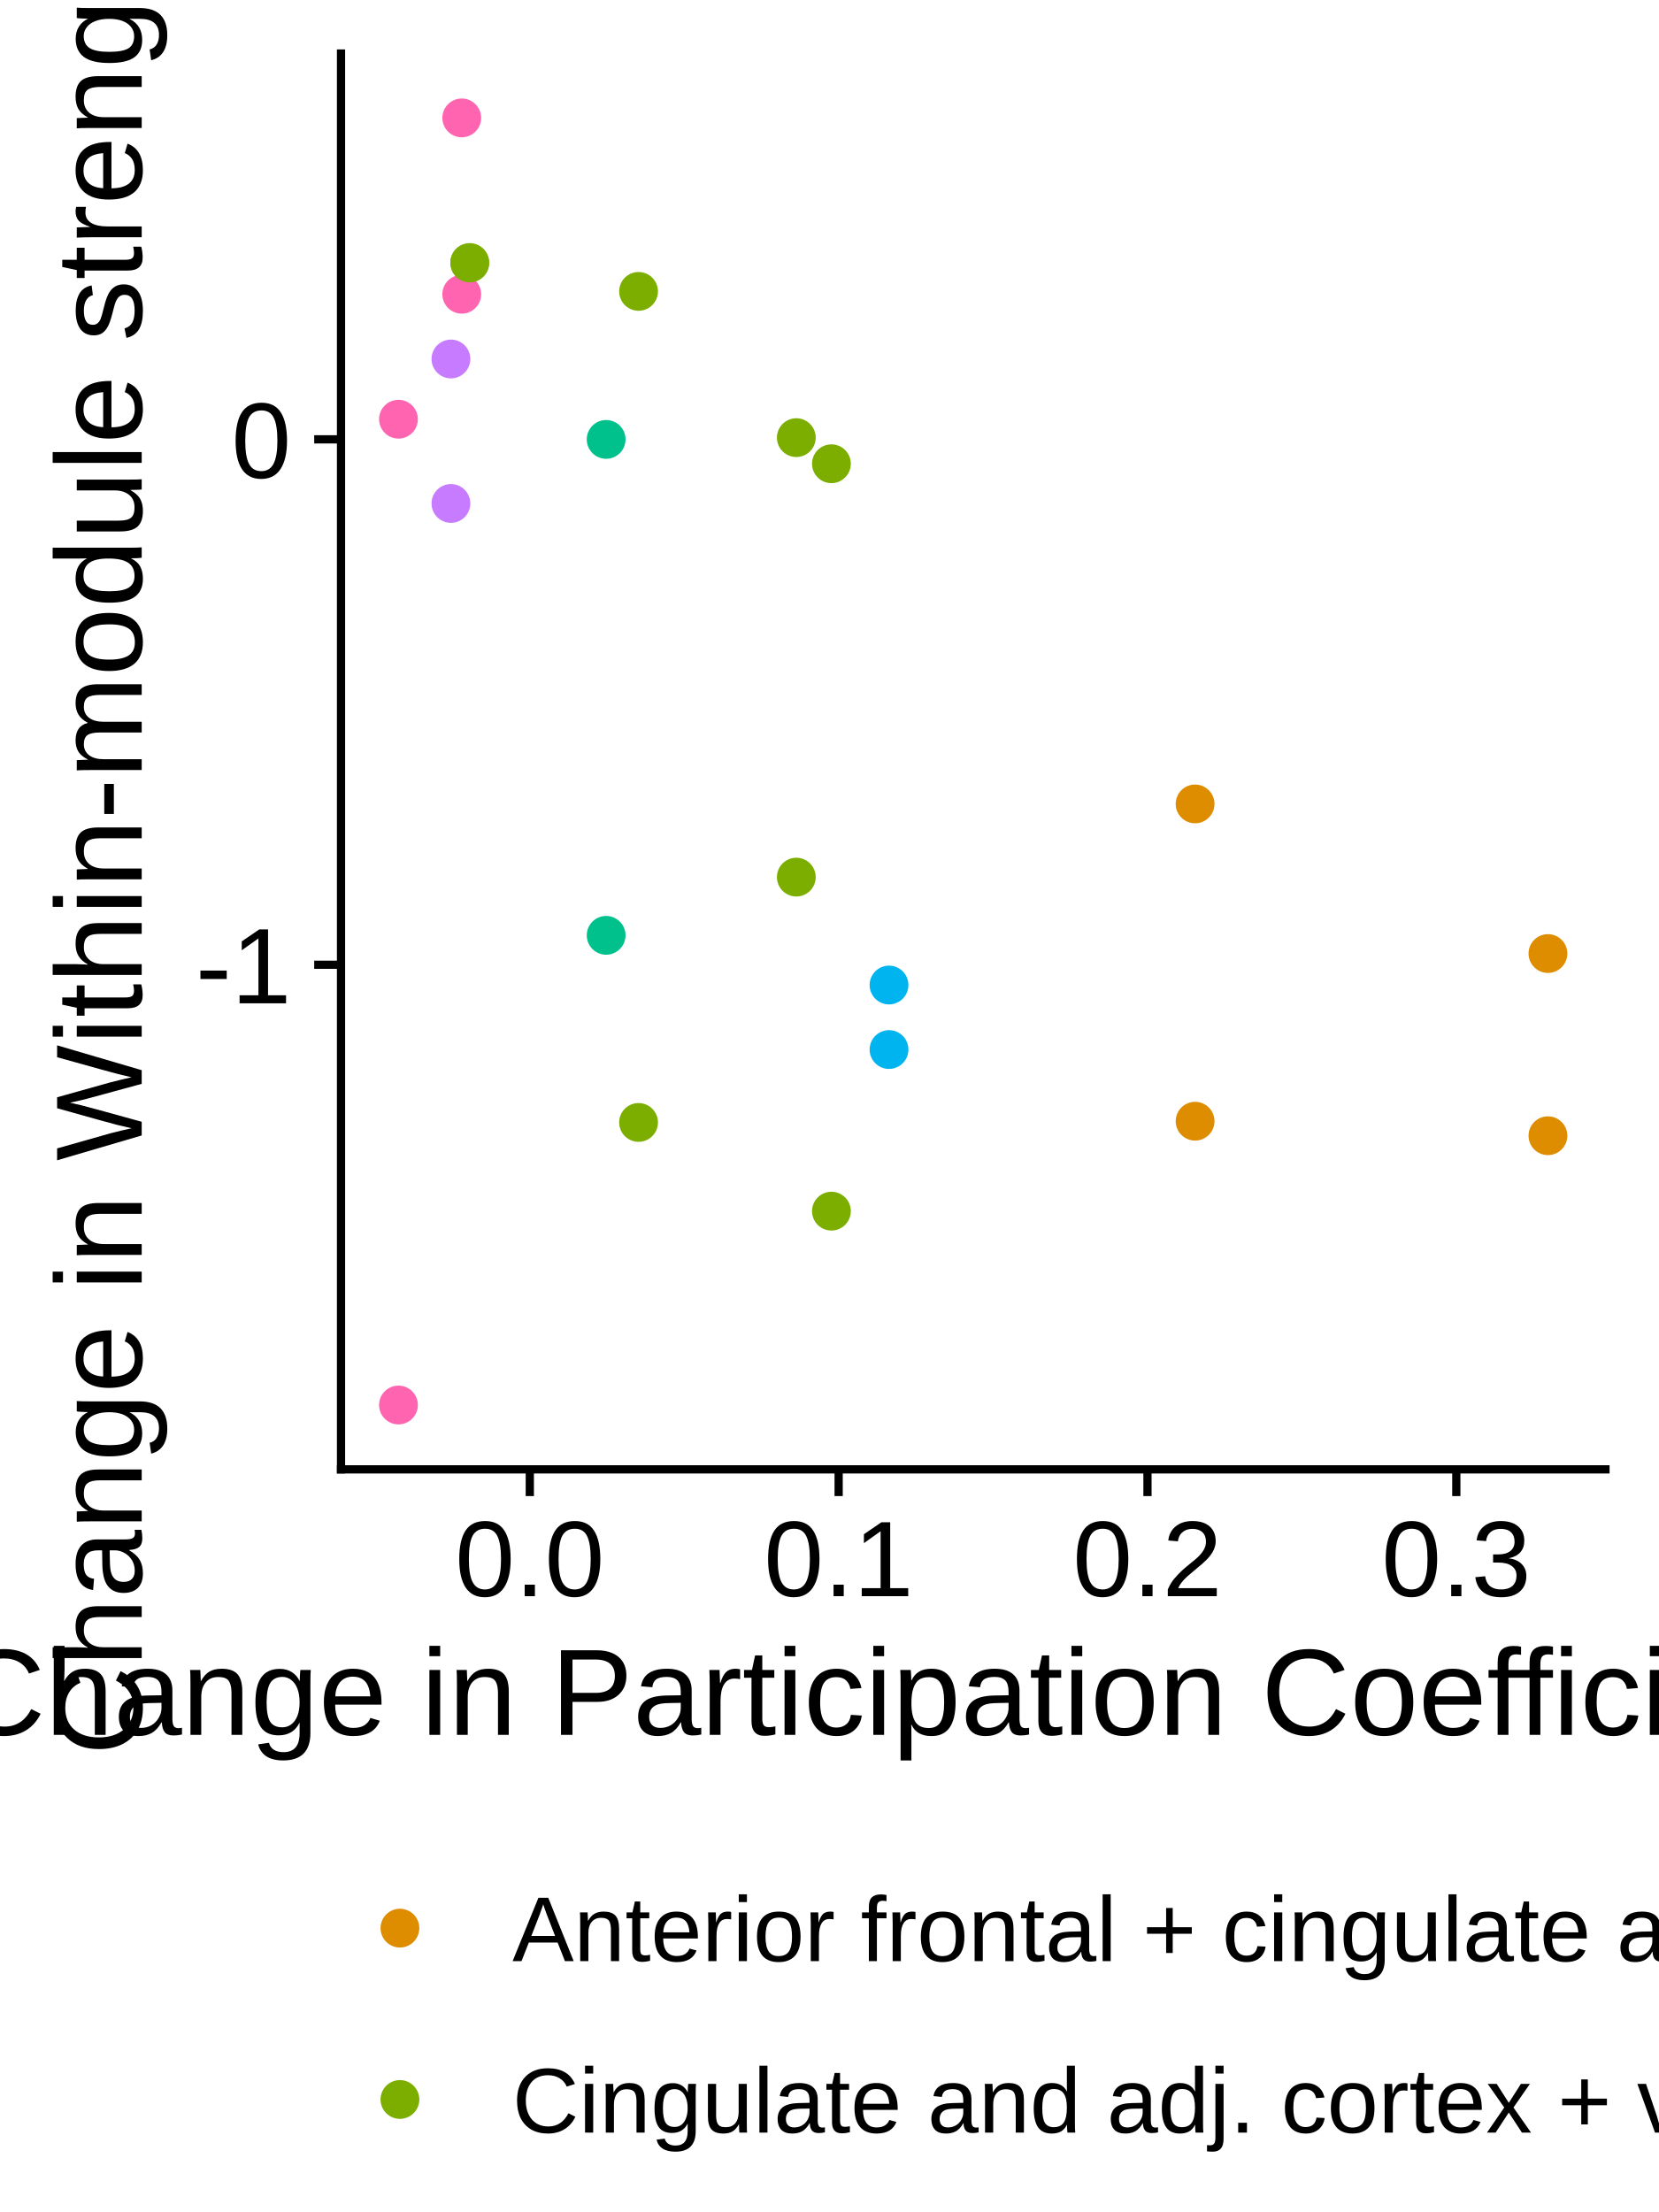
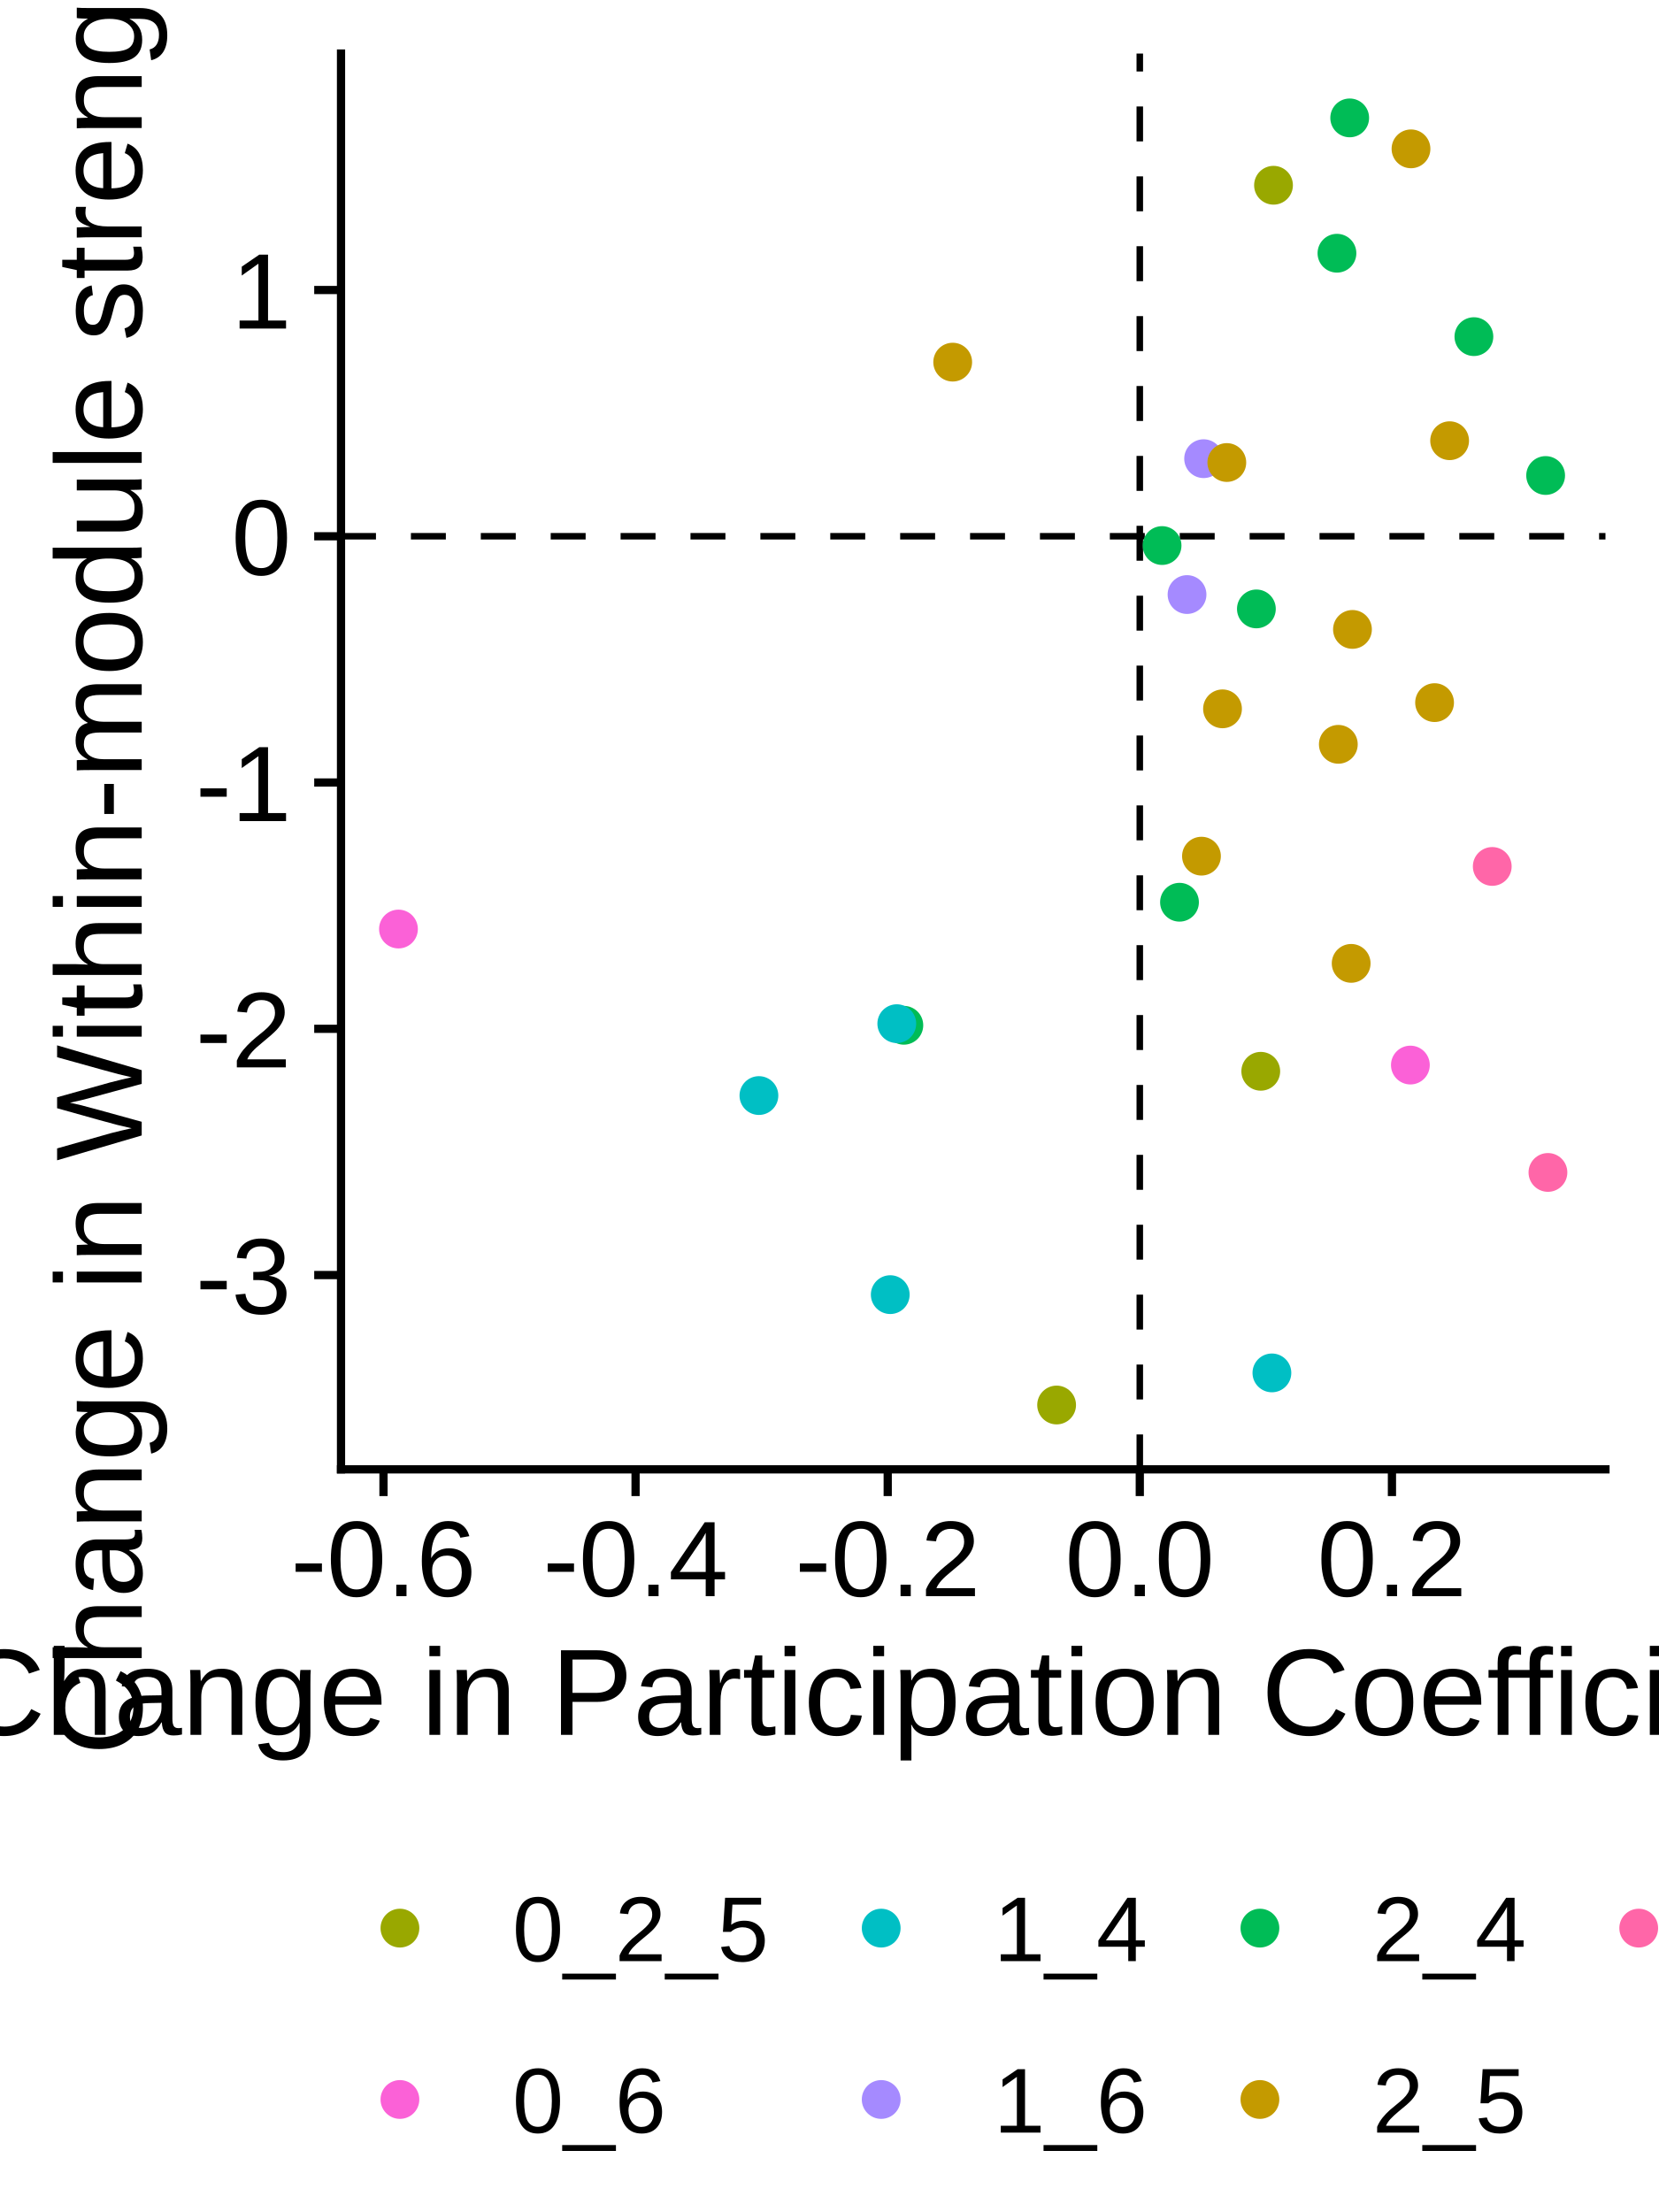
<svg xmlns="http://www.w3.org/2000/svg" class="svglite" width="216.00pt" height="288.00pt" viewBox="0 0 216.00 288.00">
  <defs>
    <style type="text/css">
    .svglite line, .svglite polyline, .svglite polygon, .svglite path, .svglite rect, .svglite circle {
      fill: none;
      stroke: #000000;
      stroke-linecap: round;
      stroke-linejoin: round;
      stroke-miterlimit: 10.00;
    }
    .svglite text {
      white-space: pre;
    }
  </style>
  </defs>
  <rect width="100%" height="100%" style="stroke: none; fill: none;" />
  <defs>
    <clipPath id="cpMC4wMHwyMTYuMDB8MC4wMHwyODguMDA=">
      <rect x="0.00" y="0.00" width="216.00" height="288.00" />
    </clipPath>
  </defs>
  <g clip-path="url(#cpMC4wMHwyMTYuMDB8MC4wMHwyODguMDA=)">
</g>
  <defs>
    <clipPath id="cpNDQuNDB8MjA5LjAzfDYuOTd8MTkxLjMx">
      <rect x="44.40" y="6.97" width="164.63" height="184.33" />
    </clipPath>
  </defs>
  <g clip-path="url(#cpNDQuNDB8MjA5LjAzfDYuOTd8MTkxLjMx)">
-     <circle cx="155.60" cy="104.67" r="2.17" style="stroke-width: 0.71; stroke: #DE8C00; fill: #DE8C00;" />
-     <circle cx="155.60" cy="145.98" r="2.17" style="stroke-width: 0.71; stroke: #DE8C00; fill: #DE8C00;" />
-     <circle cx="201.54" cy="147.87" r="2.17" style="stroke-width: 0.71; stroke: #DE8C00; fill: #DE8C00;" />
-     <circle cx="201.54" cy="124.15" r="2.17" style="stroke-width: 0.71; stroke: #DE8C00; fill: #DE8C00;" />
-     <circle cx="51.88" cy="54.58" r="2.17" style="stroke-width: 0.71; stroke: #FF64B0; fill: #FF64B0;" />
-     <circle cx="51.88" cy="182.93" r="2.17" style="stroke-width: 0.71; stroke: #FF64B0; fill: #FF64B0;" />
-     <circle cx="60.12" cy="15.35" r="2.17" style="stroke-width: 0.71; stroke: #FF64B0; fill: #FF64B0;" />
-     <circle cx="60.12" cy="38.31" r="2.17" style="stroke-width: 0.71; stroke: #FF64B0; fill: #FF64B0;" />
-     <circle cx="115.75" cy="136.65" r="2.17" style="stroke-width: 0.71; stroke: #00B4F0; fill: #00B4F0;" />
-     <circle cx="115.75" cy="128.25" r="2.17" style="stroke-width: 0.71; stroke: #00B4F0; fill: #00B4F0;" />
-     <circle cx="78.92" cy="57.21" r="2.17" style="stroke-width: 0.71; stroke: #00C08B; fill: #00C08B;" />
-     <circle cx="78.92" cy="121.78" r="2.17" style="stroke-width: 0.71; stroke: #00C08B; fill: #00C08B;" />
-     <circle cx="103.68" cy="114.20" r="2.17" style="stroke-width: 0.71; stroke: #7CAE00; fill: #7CAE00;" />
-     <circle cx="103.68" cy="56.98" r="2.17" style="stroke-width: 0.71; stroke: #7CAE00; fill: #7CAE00;" />
-     <circle cx="61.16" cy="34.24" r="2.17" style="stroke-width: 0.71; stroke: #7CAE00; fill: #7CAE00;" />
-     <circle cx="61.16" cy="34.18" r="2.17" style="stroke-width: 0.71; stroke: #7CAE00; fill: #7CAE00;" />
-     <circle cx="108.25" cy="157.69" r="2.17" style="stroke-width: 0.71; stroke: #7CAE00; fill: #7CAE00;" />
-     <circle cx="108.25" cy="60.38" r="2.17" style="stroke-width: 0.71; stroke: #7CAE00; fill: #7CAE00;" />
-     <circle cx="58.71" cy="46.74" r="2.17" style="stroke-width: 0.71; stroke: #C77CFF; fill: #C77CFF;" />
-     <circle cx="58.71" cy="65.55" r="2.17" style="stroke-width: 0.71; stroke: #C77CFF; fill: #C77CFF;" />
-     <circle cx="83.14" cy="37.94" r="2.17" style="stroke-width: 0.71; stroke: #7CAE00; fill: #7CAE00;" />
-     <circle cx="83.14" cy="146.14" r="2.17" style="stroke-width: 0.71; stroke: #7CAE00; fill: #7CAE00;" />
+     <line x1="44.40" y1="69.82" x2="209.03" y2="69.82" style="stroke-width: 0.85; stroke-dasharray: 4.55,4.55; stroke-linecap: butt;" />
+     <line x1="148.40" y1="191.31" x2="148.40" y2="6.97" style="stroke-width: 0.85; stroke-dasharray: 4.55,4.55; stroke-linecap: butt;" />
+     <circle cx="165.81" cy="24.12" r="2.17" style="stroke-width: 0.71; stroke: #99A800; fill: #99A800;" />
+     <circle cx="164.15" cy="139.48" r="2.17" style="stroke-width: 0.71; stroke: #99A800; fill: #99A800;" />
+     <circle cx="137.57" cy="182.93" r="2.17" style="stroke-width: 0.71; stroke: #99A800; fill: #99A800;" />
+     <circle cx="156.43" cy="111.47" r="2.17" style="stroke-width: 0.71; stroke: #C49A00; fill: #C49A00;" />
+     <circle cx="124.04" cy="47.15" r="2.17" style="stroke-width: 0.71; stroke: #C49A00; fill: #C49A00;" />
+     <circle cx="51.88" cy="120.96" r="2.17" style="stroke-width: 0.71; stroke: #FB61D7; fill: #FB61D7;" />
+     <circle cx="183.63" cy="138.67" r="2.17" style="stroke-width: 0.71; stroke: #FB61D7; fill: #FB61D7;" />
+     <circle cx="156.71" cy="59.72" r="2.17" style="stroke-width: 0.71; stroke: #A58AFF; fill: #A58AFF;" />
+     <circle cx="154.55" cy="77.41" r="2.17" style="stroke-width: 0.71; stroke: #A58AFF; fill: #A58AFF;" />
+     <circle cx="201.54" cy="152.65" r="2.17" style="stroke-width: 0.71; stroke: #FF66A8; fill: #FF66A8;" />
+     <circle cx="194.29" cy="112.81" r="2.17" style="stroke-width: 0.71; stroke: #FF66A8; fill: #FF66A8;" />
+     <circle cx="159.73" cy="60.22" r="2.17" style="stroke-width: 0.71; stroke: #C49A00; fill: #C49A00;" />
+     <circle cx="174.25" cy="96.91" r="2.17" style="stroke-width: 0.71; stroke: #C49A00; fill: #C49A00;" />
+     <circle cx="176.09" cy="81.95" r="2.17" style="stroke-width: 0.71; stroke: #C49A00; fill: #C49A00;" />
+     <circle cx="186.78" cy="91.48" r="2.17" style="stroke-width: 0.71; stroke: #C49A00; fill: #C49A00;" />
+     <circle cx="188.74" cy="57.38" r="2.17" style="stroke-width: 0.71; stroke: #C49A00; fill: #C49A00;" />
+     <circle cx="175.92" cy="125.43" r="2.17" style="stroke-width: 0.71; stroke: #C49A00; fill: #C49A00;" />
+     <circle cx="183.71" cy="19.38" r="2.17" style="stroke-width: 0.71; stroke: #C49A00; fill: #C49A00;" />
+     <circle cx="159.17" cy="92.29" r="2.17" style="stroke-width: 0.71; stroke: #C49A00; fill: #C49A00;" />
+     <circle cx="174.07" cy="32.97" r="2.17" style="stroke-width: 0.71; stroke: #00BC56; fill: #00BC56;" />
+     <circle cx="175.73" cy="15.35" r="2.17" style="stroke-width: 0.71; stroke: #00BC56; fill: #00BC56;" />
+     <circle cx="201.24" cy="61.91" r="2.17" style="stroke-width: 0.71; stroke: #00BC56; fill: #00BC56;" />
+     <circle cx="191.90" cy="43.83" r="2.17" style="stroke-width: 0.71; stroke: #00BC56; fill: #00BC56;" />
+     <circle cx="153.57" cy="117.47" r="2.17" style="stroke-width: 0.71; stroke: #00BC56; fill: #00BC56;" />
+     <circle cx="117.68" cy="133.49" r="2.17" style="stroke-width: 0.71; stroke: #00BC56; fill: #00BC56;" />
+     <circle cx="165.60" cy="178.75" r="2.17" style="stroke-width: 0.71; stroke: #00BFC4; fill: #00BFC4;" />
+     <circle cx="115.91" cy="168.56" r="2.17" style="stroke-width: 0.71; stroke: #00BFC4; fill: #00BFC4;" />
+     <circle cx="116.76" cy="133.28" r="2.17" style="stroke-width: 0.71; stroke: #00BFC4; fill: #00BFC4;" />
+     <circle cx="98.81" cy="142.64" r="2.17" style="stroke-width: 0.71; stroke: #00BFC4; fill: #00BFC4;" />
+     <circle cx="151.30" cy="71.03" r="2.17" style="stroke-width: 0.71; stroke: #00BC56; fill: #00BC56;" />
+     <circle cx="163.58" cy="79.28" r="2.17" style="stroke-width: 0.71; stroke: #00BC56; fill: #00BC56;" />
  </g>
  <g clip-path="url(#cpMC4wMHwyMTYuMDB8MC4wMHwyODguMDA=)">
    <polyline points="44.40,191.31 44.40,6.97 " style="stroke-width: 1.07; stroke-linecap: square;" />
-     <text x="37.92" y="130.63" text-anchor="end" style="font-size: 14.00px; font-family: &quot;Arial&quot;;" textLength="12.45px" lengthAdjust="spacingAndGlyphs">-1</text>
-     <text x="37.92" y="62.22" text-anchor="end" style="font-size: 14.00px; font-family: &quot;Arial&quot;;" textLength="7.78px" lengthAdjust="spacingAndGlyphs">0</text>
-     <polyline points="40.91,125.61 44.40,125.61 " style="stroke-width: 1.07; stroke-linecap: butt;" />
-     <polyline points="40.91,57.20 44.40,57.20 " style="stroke-width: 1.07; stroke-linecap: butt;" />
+     <text x="37.92" y="171.04" text-anchor="end" style="font-size: 14.00px; font-family: &quot;Arial&quot;;" textLength="12.45px" lengthAdjust="spacingAndGlyphs">-3</text>
+     <text x="37.92" y="138.97" text-anchor="end" style="font-size: 14.00px; font-family: &quot;Arial&quot;;" textLength="12.45px" lengthAdjust="spacingAndGlyphs">-2</text>
+     <text x="37.92" y="106.91" text-anchor="end" style="font-size: 14.00px; font-family: &quot;Arial&quot;;" textLength="12.45px" lengthAdjust="spacingAndGlyphs">-1</text>
+     <text x="37.92" y="74.84" text-anchor="end" style="font-size: 14.00px; font-family: &quot;Arial&quot;;" textLength="7.78px" lengthAdjust="spacingAndGlyphs">0</text>
+     <text x="37.92" y="42.78" text-anchor="end" style="font-size: 14.00px; font-family: &quot;Arial&quot;;" textLength="7.78px" lengthAdjust="spacingAndGlyphs">1</text>
+     <polyline points="40.91,166.01 44.40,166.01 " style="stroke-width: 1.07; stroke-linecap: butt;" />
+     <polyline points="40.91,133.95 44.40,133.95 " style="stroke-width: 1.07; stroke-linecap: butt;" />
+     <polyline points="40.91,101.88 44.40,101.88 " style="stroke-width: 1.07; stroke-linecap: butt;" />
+     <polyline points="40.91,69.82 44.40,69.82 " style="stroke-width: 1.07; stroke-linecap: butt;" />
+     <polyline points="40.91,37.76 44.40,37.76 " style="stroke-width: 1.07; stroke-linecap: butt;" />
    <polyline points="44.40,191.31 209.03,191.31 " style="stroke-width: 1.07; stroke-linecap: square;" />
-     <polyline points="68.98,194.79 68.98,191.31 " style="stroke-width: 1.07; stroke-linecap: butt;" />
-     <polyline points="109.19,194.79 109.19,191.31 " style="stroke-width: 1.07; stroke-linecap: butt;" />
-     <polyline points="149.40,194.79 149.40,191.31 " style="stroke-width: 1.07; stroke-linecap: butt;" />
-     <polyline points="189.61,194.79 189.61,191.31 " style="stroke-width: 1.07; stroke-linecap: butt;" />
-     <text x="68.98" y="207.82" text-anchor="middle" style="font-size: 14.00px; font-family: &quot;Arial&quot;;" textLength="19.45px" lengthAdjust="spacingAndGlyphs">0.0</text>
-     <text x="109.19" y="207.82" text-anchor="middle" style="font-size: 14.00px; font-family: &quot;Arial&quot;;" textLength="19.45px" lengthAdjust="spacingAndGlyphs">0.1</text>
-     <text x="149.40" y="207.82" text-anchor="middle" style="font-size: 14.00px; font-family: &quot;Arial&quot;;" textLength="19.45px" lengthAdjust="spacingAndGlyphs">0.2</text>
-     <text x="189.61" y="207.82" text-anchor="middle" style="font-size: 14.00px; font-family: &quot;Arial&quot;;" textLength="19.45px" lengthAdjust="spacingAndGlyphs">0.3</text>
+     <polyline points="49.93,194.79 49.93,191.31 " style="stroke-width: 1.07; stroke-linecap: butt;" />
+     <polyline points="82.75,194.79 82.75,191.31 " style="stroke-width: 1.07; stroke-linecap: butt;" />
+     <polyline points="115.58,194.79 115.58,191.31 " style="stroke-width: 1.07; stroke-linecap: butt;" />
+     <polyline points="148.40,194.79 148.40,191.31 " style="stroke-width: 1.07; stroke-linecap: butt;" />
+     <polyline points="181.23,194.79 181.23,191.31 " style="stroke-width: 1.07; stroke-linecap: butt;" />
+     <text x="49.93" y="207.82" text-anchor="middle" style="font-size: 14.00px; font-family: &quot;Arial&quot;;" textLength="24.12px" lengthAdjust="spacingAndGlyphs">-0.6</text>
+     <text x="82.75" y="207.82" text-anchor="middle" style="font-size: 14.00px; font-family: &quot;Arial&quot;;" textLength="24.12px" lengthAdjust="spacingAndGlyphs">-0.4</text>
+     <text x="115.58" y="207.82" text-anchor="middle" style="font-size: 14.00px; font-family: &quot;Arial&quot;;" textLength="24.12px" lengthAdjust="spacingAndGlyphs">-0.2</text>
+     <text x="148.40" y="207.82" text-anchor="middle" style="font-size: 14.00px; font-family: &quot;Arial&quot;;" textLength="19.45px" lengthAdjust="spacingAndGlyphs">0.0</text>
+     <text x="181.23" y="207.82" text-anchor="middle" style="font-size: 14.00px; font-family: &quot;Arial&quot;;" textLength="19.45px" lengthAdjust="spacingAndGlyphs">0.2</text>
    <text x="126.71" y="225.88" text-anchor="middle" style="font-size: 16.00px; font-family: &quot;Arial&quot;;" textLength="265.03px" lengthAdjust="spacingAndGlyphs">Change in Participation Coefficient, P</text>
    <text transform="translate(18.45,99.14) rotate(-90)" text-anchor="middle" style="font-size: 16.00px; font-family: &quot;Arial&quot;;" textLength="258.79px" lengthAdjust="spacingAndGlyphs">Change in Within-module strength, z</text>
-     <circle cx="52.07" cy="251.04" r="2.17" style="stroke-width: 0.71; stroke: #DE8C00; fill: #DE8C00;" />
-     <circle cx="52.07" cy="273.35" r="2.17" style="stroke-width: 0.71; stroke: #7CAE00; fill: #7CAE00;" />
-     <circle cx="303.81" cy="251.04" r="2.17" style="stroke-width: 0.71; stroke: #00B4F0; fill: #00B4F0;" />
-     <circle cx="303.81" cy="273.35" r="2.17" style="stroke-width: 0.71; stroke: #FF64B0; fill: #FF64B0;" />
-     <circle cx="512.19" cy="251.04" r="2.17" style="stroke-width: 0.71; stroke: #C77CFF; fill: #C77CFF;" />
-     <circle cx="512.19" cy="273.35" r="2.17" style="stroke-width: 0.71; stroke: #00C08B; fill: #00C08B;" />
-     <text x="66.71" y="255.34" style="font-size: 12.00px; font-family: &quot;Arial&quot;;" textLength="222.45px" lengthAdjust="spacingAndGlyphs">Anterior frontal + cingulate and adj. cortex</text>
-     <text x="66.71" y="277.66" style="font-size: 12.00px; font-family: &quot;Arial&quot;;" textLength="177.09px" lengthAdjust="spacingAndGlyphs">Cingulate and adj. cortex + visual</text>
-     <text x="318.45" y="255.34" style="font-size: 12.00px; font-family: &quot;Arial&quot;;" textLength="161.73px" lengthAdjust="spacingAndGlyphs">Fronto-parietal + somatomotor</text>
-     <text x="318.45" y="277.66" style="font-size: 12.00px; font-family: &quot;Arial&quot;;" textLength="179.09px" lengthAdjust="spacingAndGlyphs">Insula and post. temporal + visual</text>
-     <text x="526.83" y="255.34" style="font-size: 12.00px; font-family: &quot;Arial&quot;;" textLength="219.77px" lengthAdjust="spacingAndGlyphs">Somatomotor + insula and post. temporal</text>
-     <text x="526.83" y="277.66" style="font-size: 12.00px; font-family: &quot;Arial&quot;;" textLength="120.39px" lengthAdjust="spacingAndGlyphs">Visual + fronto-parietal</text>
+     <circle cx="52.07" cy="251.04" r="2.17" style="stroke-width: 0.71; stroke: #99A800; fill: #99A800;" />
+     <circle cx="52.07" cy="273.35" r="2.17" style="stroke-width: 0.71; stroke: #FB61D7; fill: #FB61D7;" />
+     <circle cx="114.73" cy="251.04" r="2.17" style="stroke-width: 0.71; stroke: #00BFC4; fill: #00BFC4;" />
+     <circle cx="114.73" cy="273.35" r="2.17" style="stroke-width: 0.71; stroke: #A58AFF; fill: #A58AFF;" />
+     <circle cx="164.04" cy="251.04" r="2.17" style="stroke-width: 0.71; stroke: #00BC56; fill: #00BC56;" />
+     <circle cx="164.04" cy="273.35" r="2.17" style="stroke-width: 0.71; stroke: #C49A00; fill: #C49A00;" />
+     <circle cx="213.36" cy="251.04" r="2.17" style="stroke-width: 0.71; stroke: #FF66A8; fill: #FF66A8;" />
+     <text x="66.71" y="255.34" style="font-size: 12.00px; font-family: &quot;Arial&quot;;" textLength="33.37px" lengthAdjust="spacingAndGlyphs">0_2_5</text>
+     <text x="66.71" y="277.66" style="font-size: 12.00px; font-family: &quot;Arial&quot;;" textLength="20.02px" lengthAdjust="spacingAndGlyphs">0_6</text>
+     <text x="129.38" y="255.34" style="font-size: 12.00px; font-family: &quot;Arial&quot;;" textLength="20.02px" lengthAdjust="spacingAndGlyphs">1_4</text>
+     <text x="129.38" y="277.66" style="font-size: 12.00px; font-family: &quot;Arial&quot;;" textLength="20.02px" lengthAdjust="spacingAndGlyphs">1_6</text>
+     <text x="178.69" y="255.34" style="font-size: 12.00px; font-family: &quot;Arial&quot;;" textLength="20.02px" lengthAdjust="spacingAndGlyphs">2_4</text>
+     <text x="178.69" y="277.66" style="font-size: 12.00px; font-family: &quot;Arial&quot;;" textLength="20.02px" lengthAdjust="spacingAndGlyphs">2_5</text>
+     <text x="228.00" y="255.34" style="font-size: 12.00px; font-family: &quot;Arial&quot;;" textLength="20.02px" lengthAdjust="spacingAndGlyphs">5_6</text>
  </g>
</svg>
